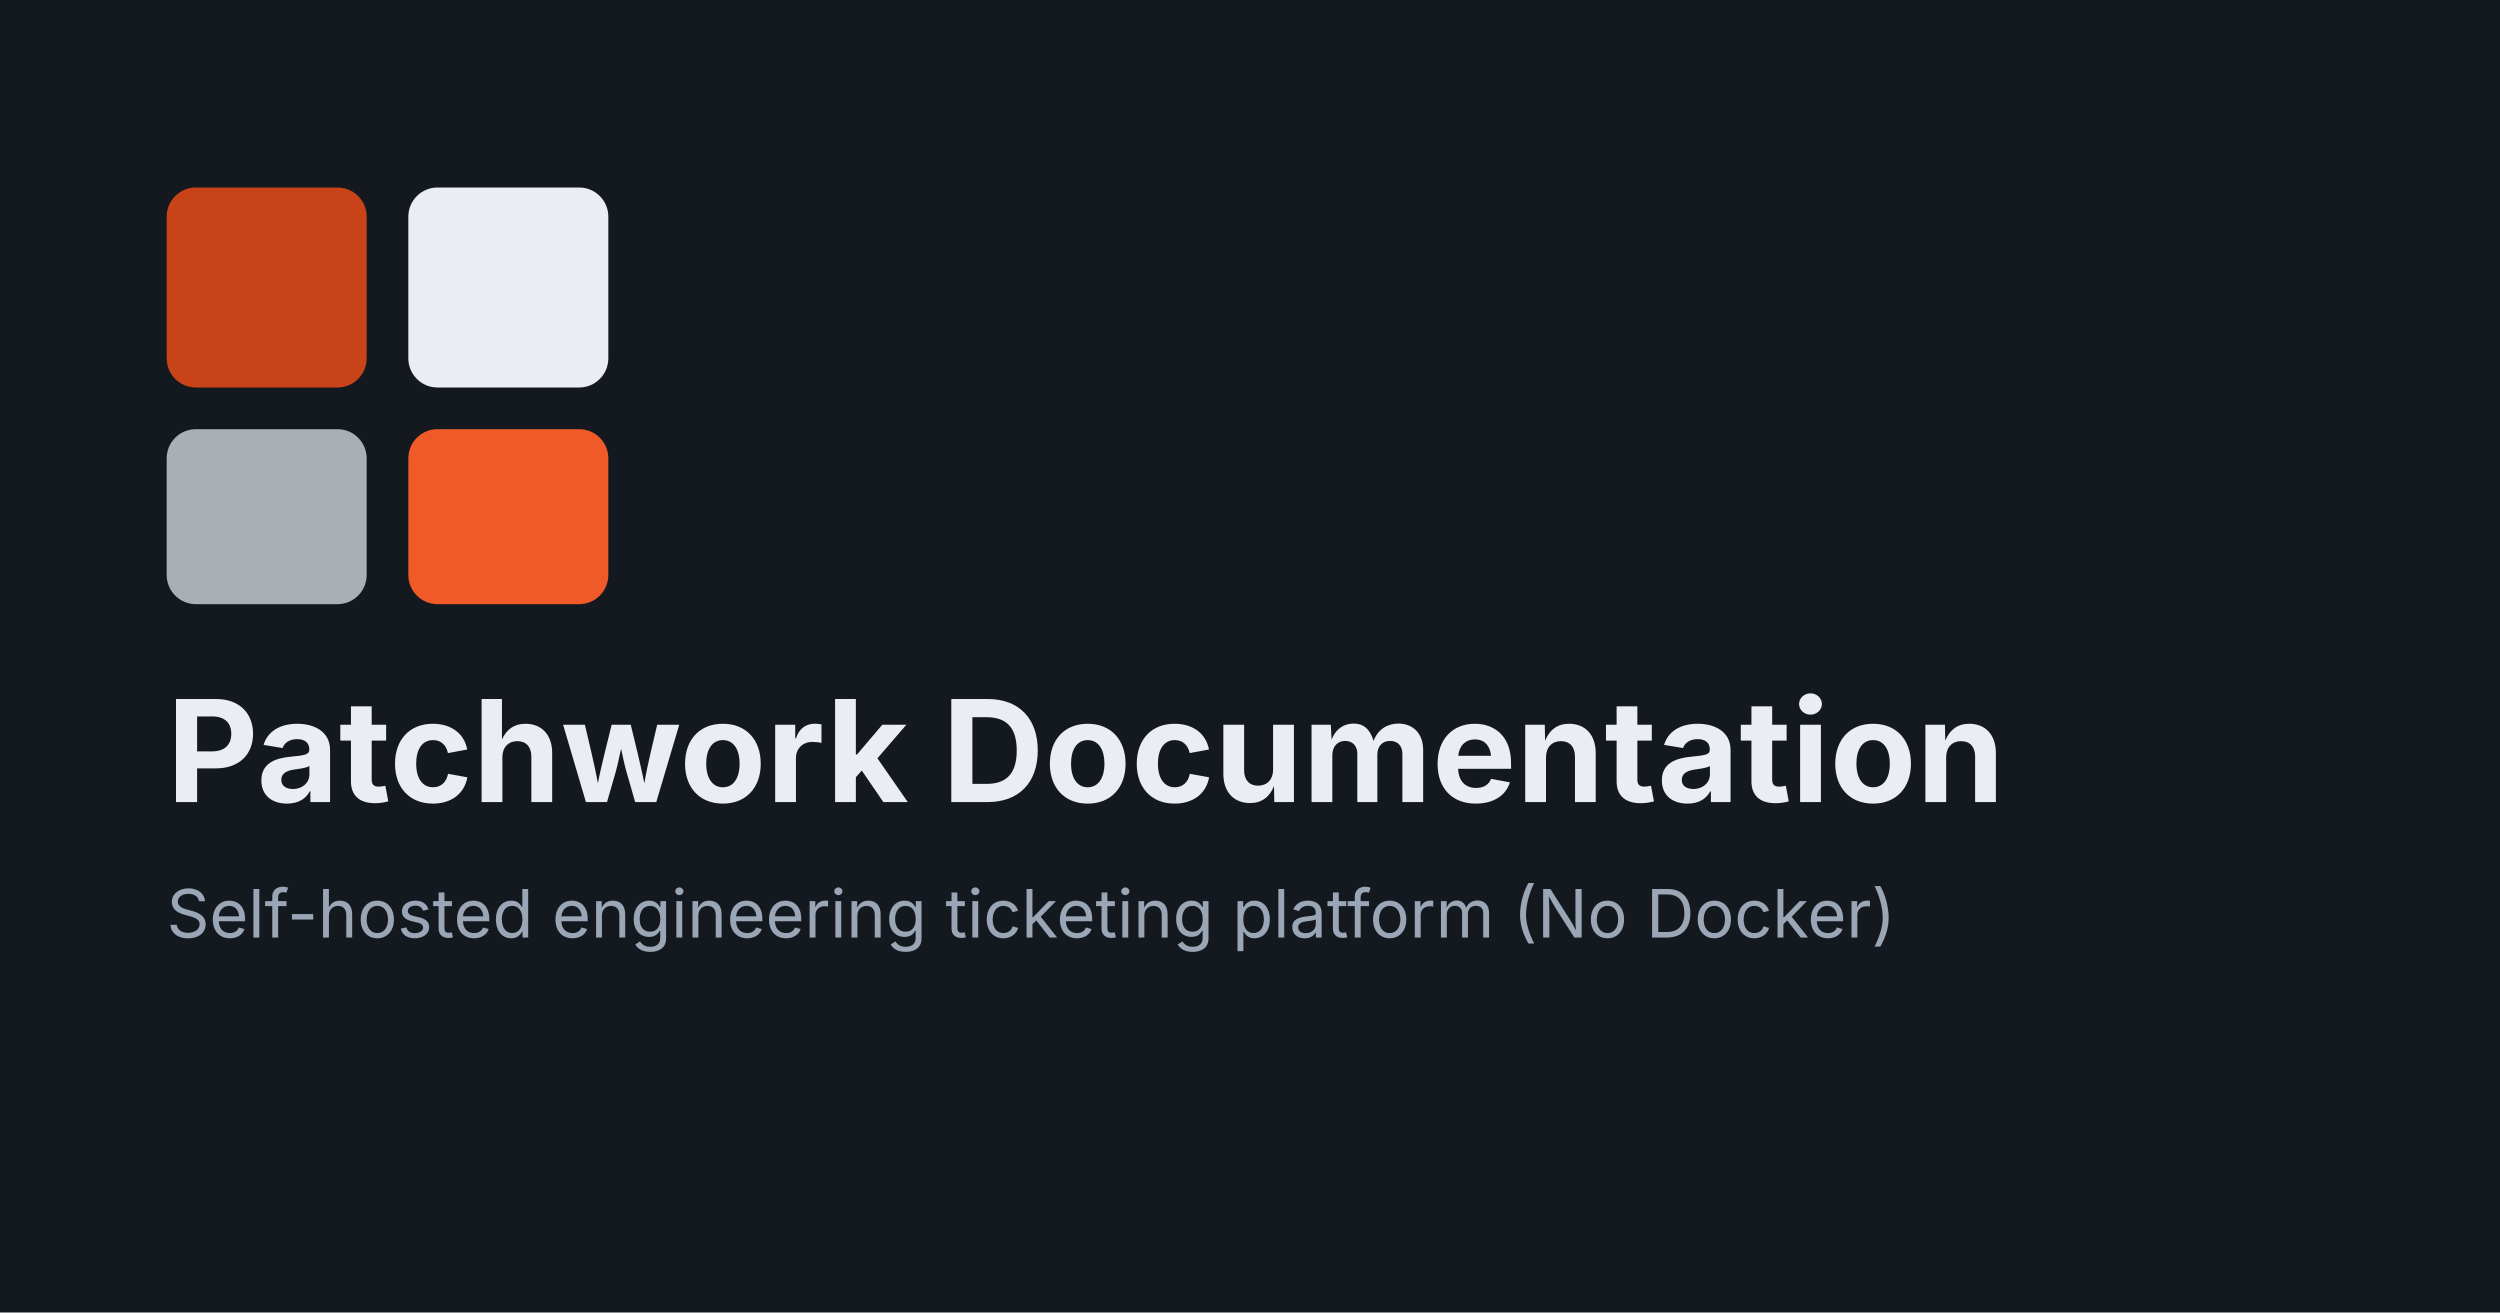
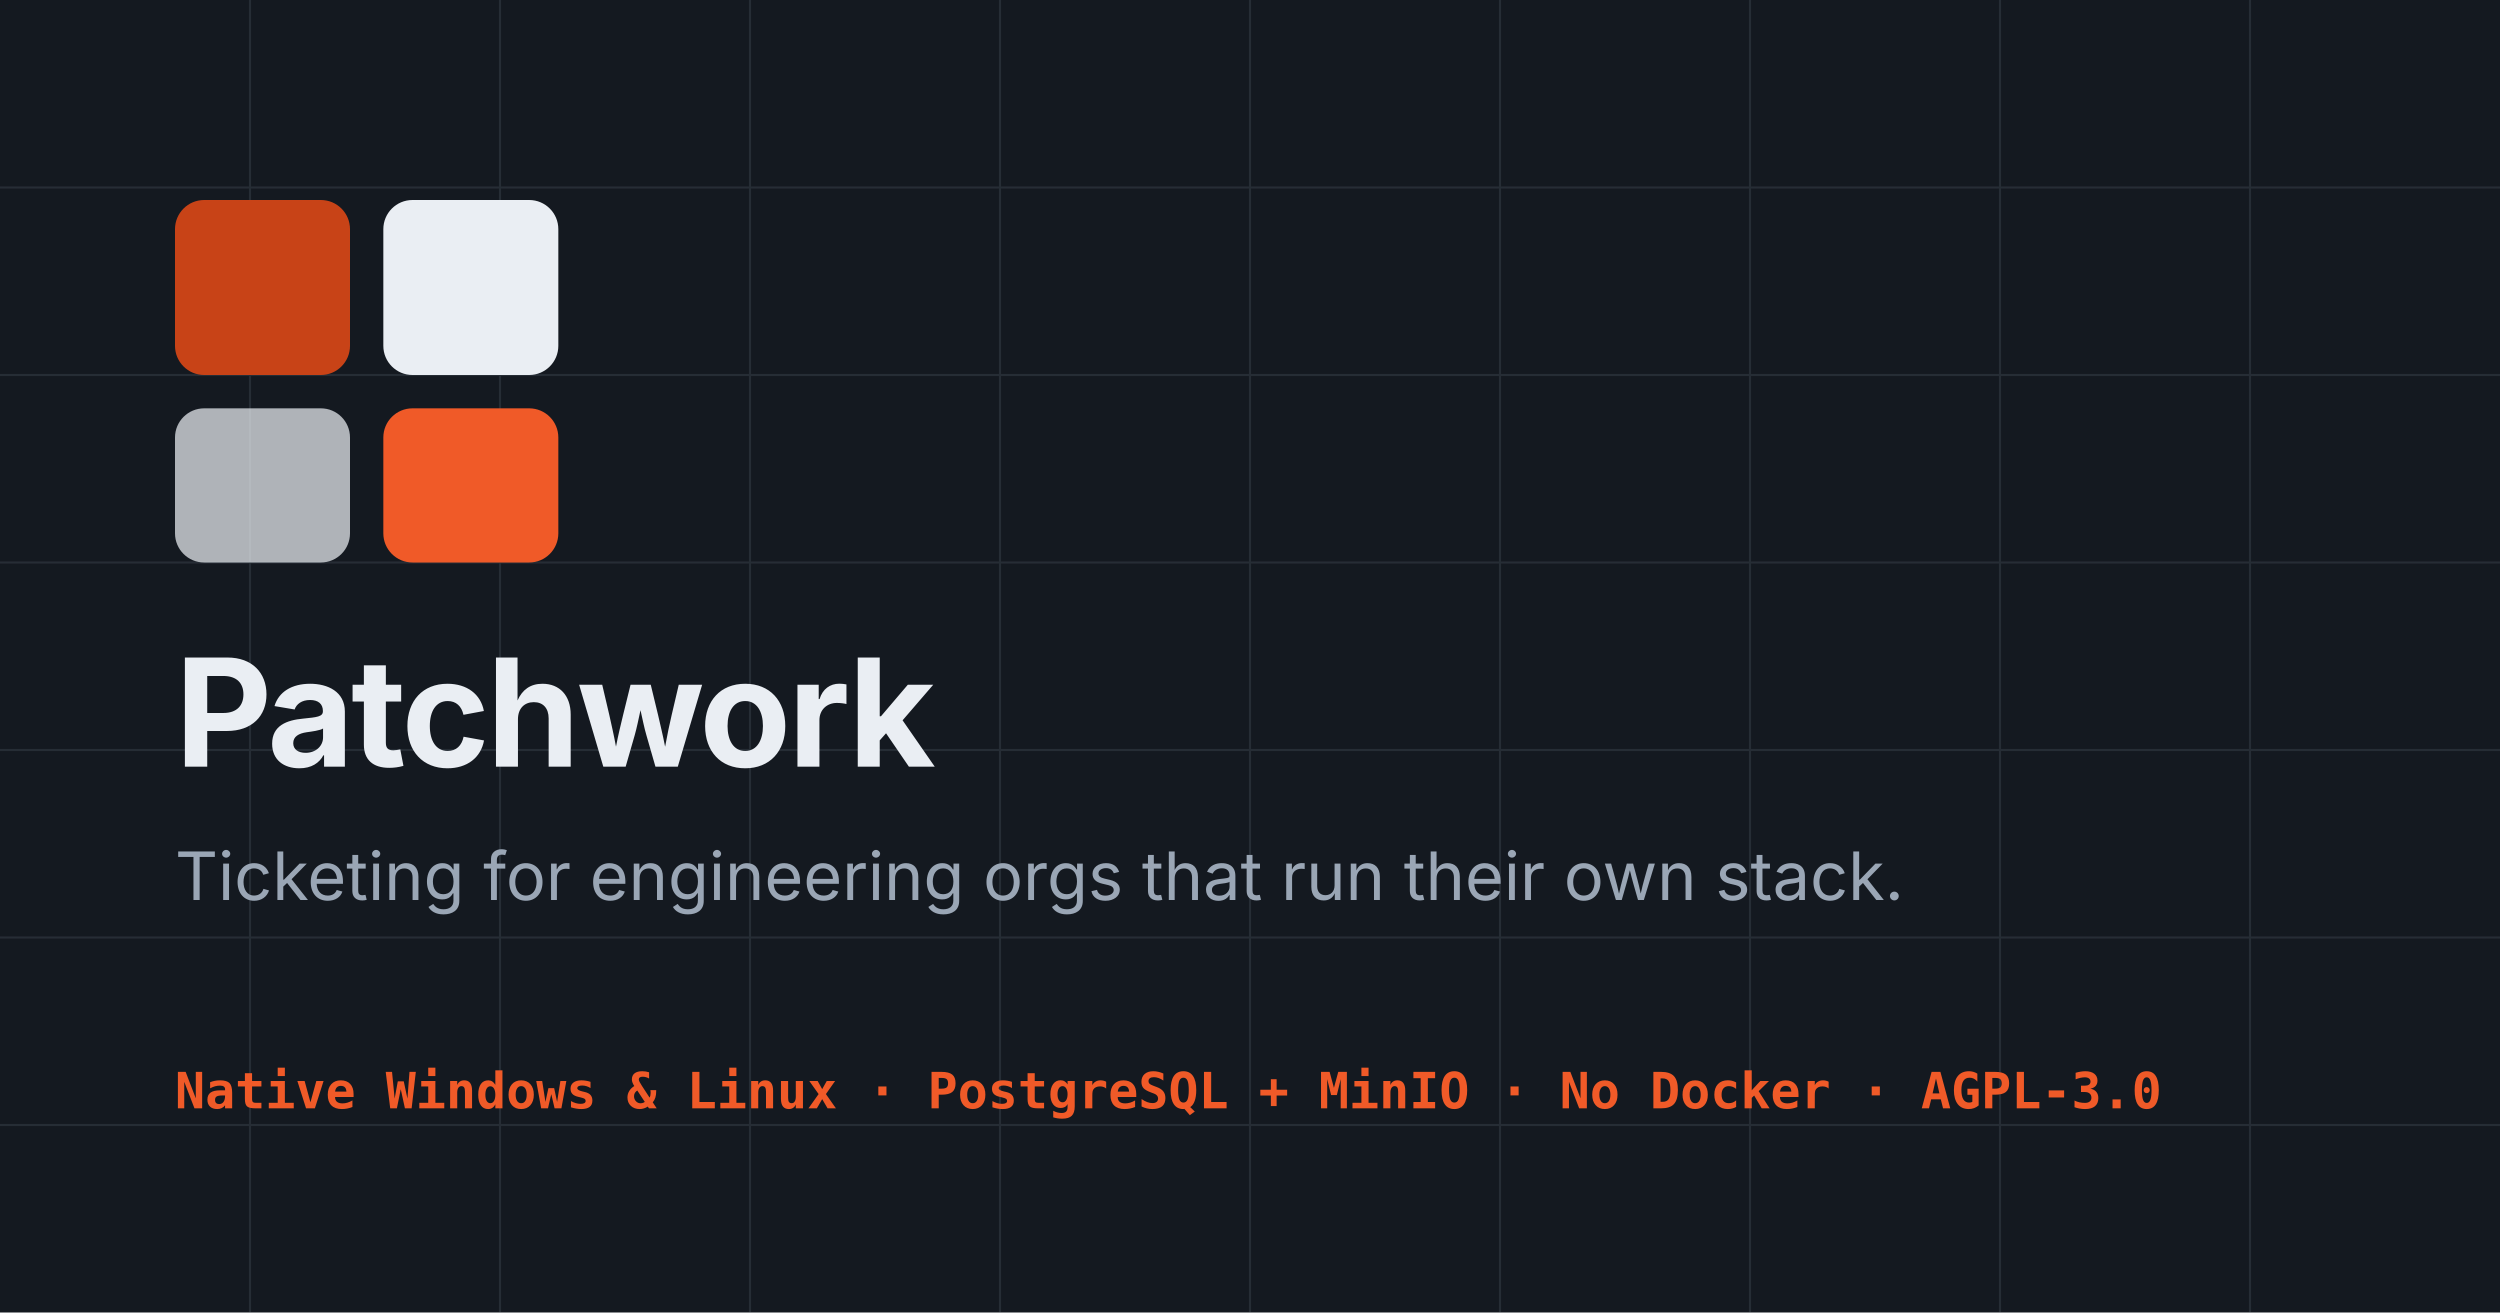
- <svg xmlns="http://www.w3.org/2000/svg" viewBox="0 0 1200 630" fill="none">
+ <svg xmlns="http://www.w3.org/2000/svg" width="1200" height="630" viewBox="0 0 1200 630" fill="none">
  <rect width="1200" height="630" fill="#141920" />
-   <rect x="80" y="90" width="96" height="96" rx="14" fill="#C84317" />
-   <rect x="196" y="90" width="96" height="96" rx="14" fill="#EAEEF3" />
-   <rect x="80" y="206" width="96" height="84" rx="14" fill="#EAEEF3" opacity="0.7" />
-   <rect x="196" y="206" width="96" height="84" rx="14" fill="#F05A28" />
-   <text x="80" y="385" fill="#EAEEF3" font-family="system-ui, -apple-system, sans-serif" font-size="68" font-weight="700">Patchwork Documentation</text>
-   <text x="80" y="450" fill="#9AA6B5" font-family="system-ui, -apple-system, sans-serif" font-size="32">Self-hosted engineering ticketing platform (No Docker)</text>
+   <g opacity="0.14" stroke="#9AA6B5" stroke-width="1">
+     <path d="M0 90H1200M0 180H1200M0 270H1200M0 360H1200M0 450H1200M0 540H1200" />
+     <path d="M120 0V630M240 0V630M360 0V630M480 0V630M600 0V630M720 0V630M840 0V630M960 0V630M1080 0V630" />
+   </g>
+   <rect x="84" y="96" width="84" height="84" rx="14" fill="#C84317" />
+   <rect x="184" y="96" width="84" height="84" rx="14" fill="#EAEEF3" />
+   <rect x="84" y="196" width="84" height="74" rx="14" fill="#EAEEF3" opacity="0.72" />
+   <rect x="184" y="196" width="84" height="74" rx="14" fill="#F05A28" />
+   <text x="84" y="368" fill="#EAEEF3" font-family="system-ui, -apple-system, Segoe UI, sans-serif" font-size="72" font-weight="700" letter-spacing="-1.5">Patchwork</text>
+   <text x="84" y="432" fill="#9AA6B5" font-family="system-ui, -apple-system, Segoe UI, sans-serif" font-size="32" font-weight="400">Ticketing for engineering orgs that run their own stack.</text>
+   <text x="84" y="532" fill="#F05A28" font-family="ui-monospace, SFMono-Regular, Menlo, monospace" font-size="24" font-weight="600">Native Windows &amp; Linux · PostgreSQL + MinIO · No Docker · AGPL-3.0</text>
</svg>
